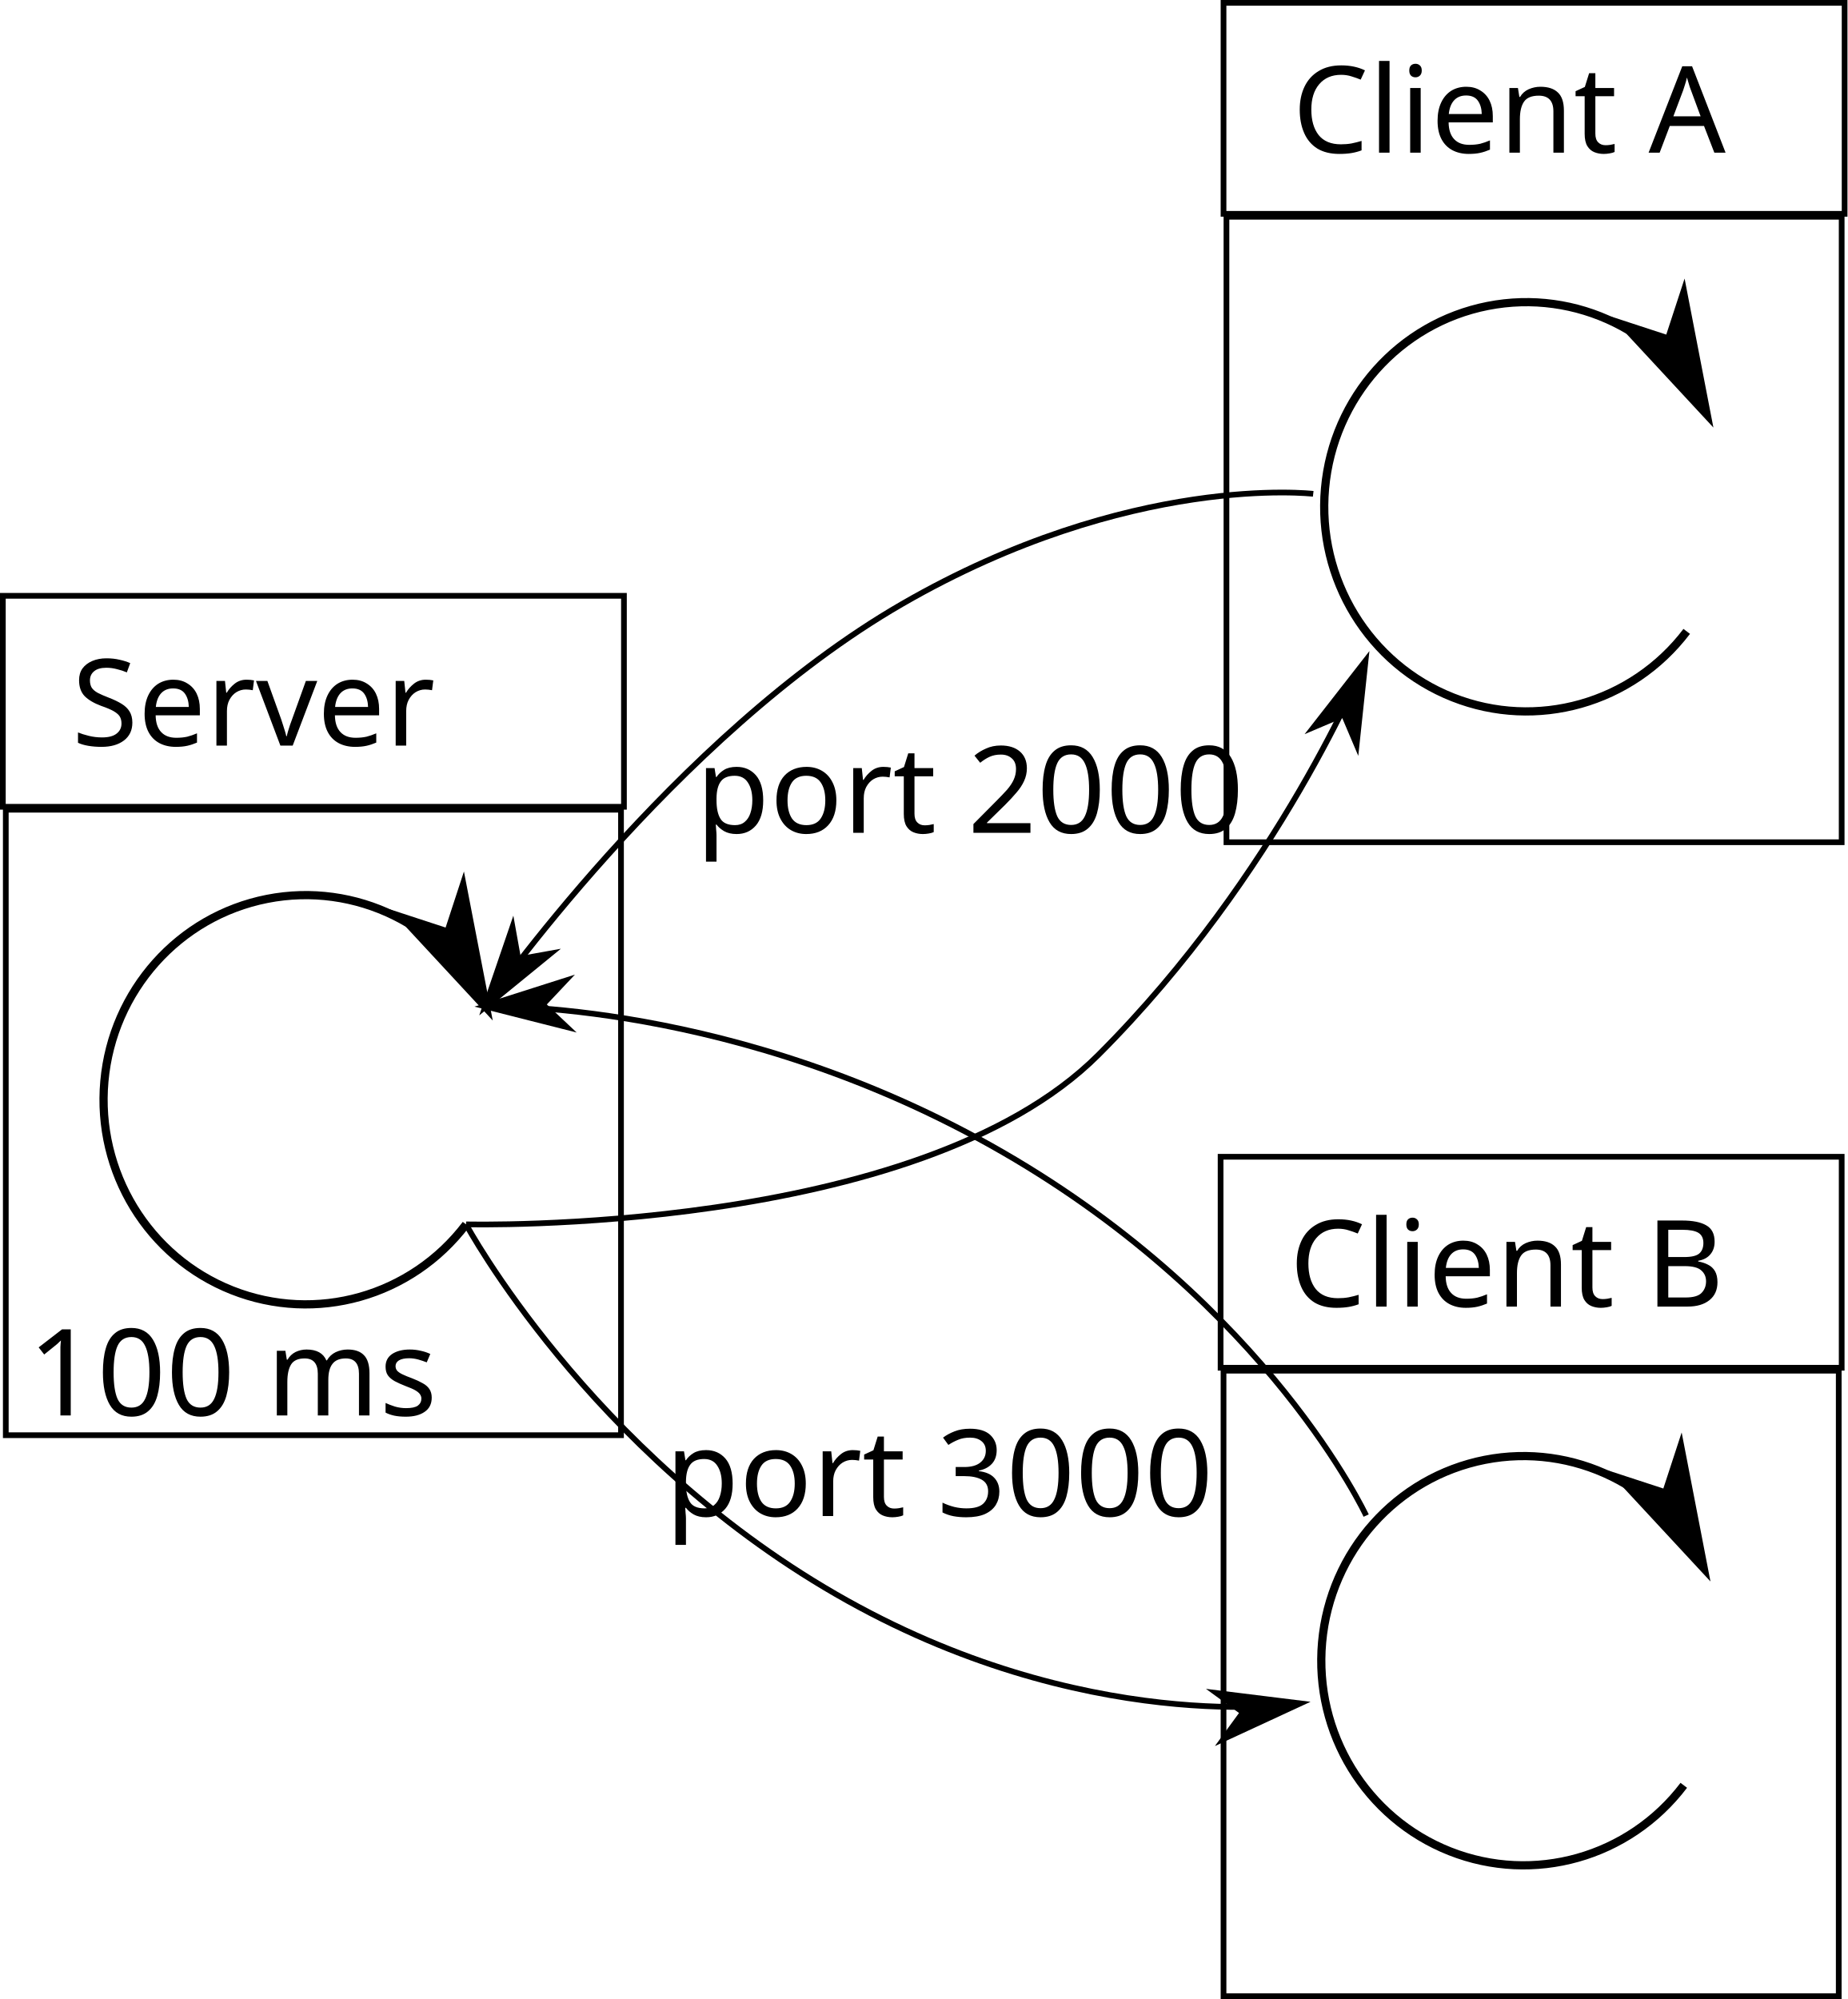
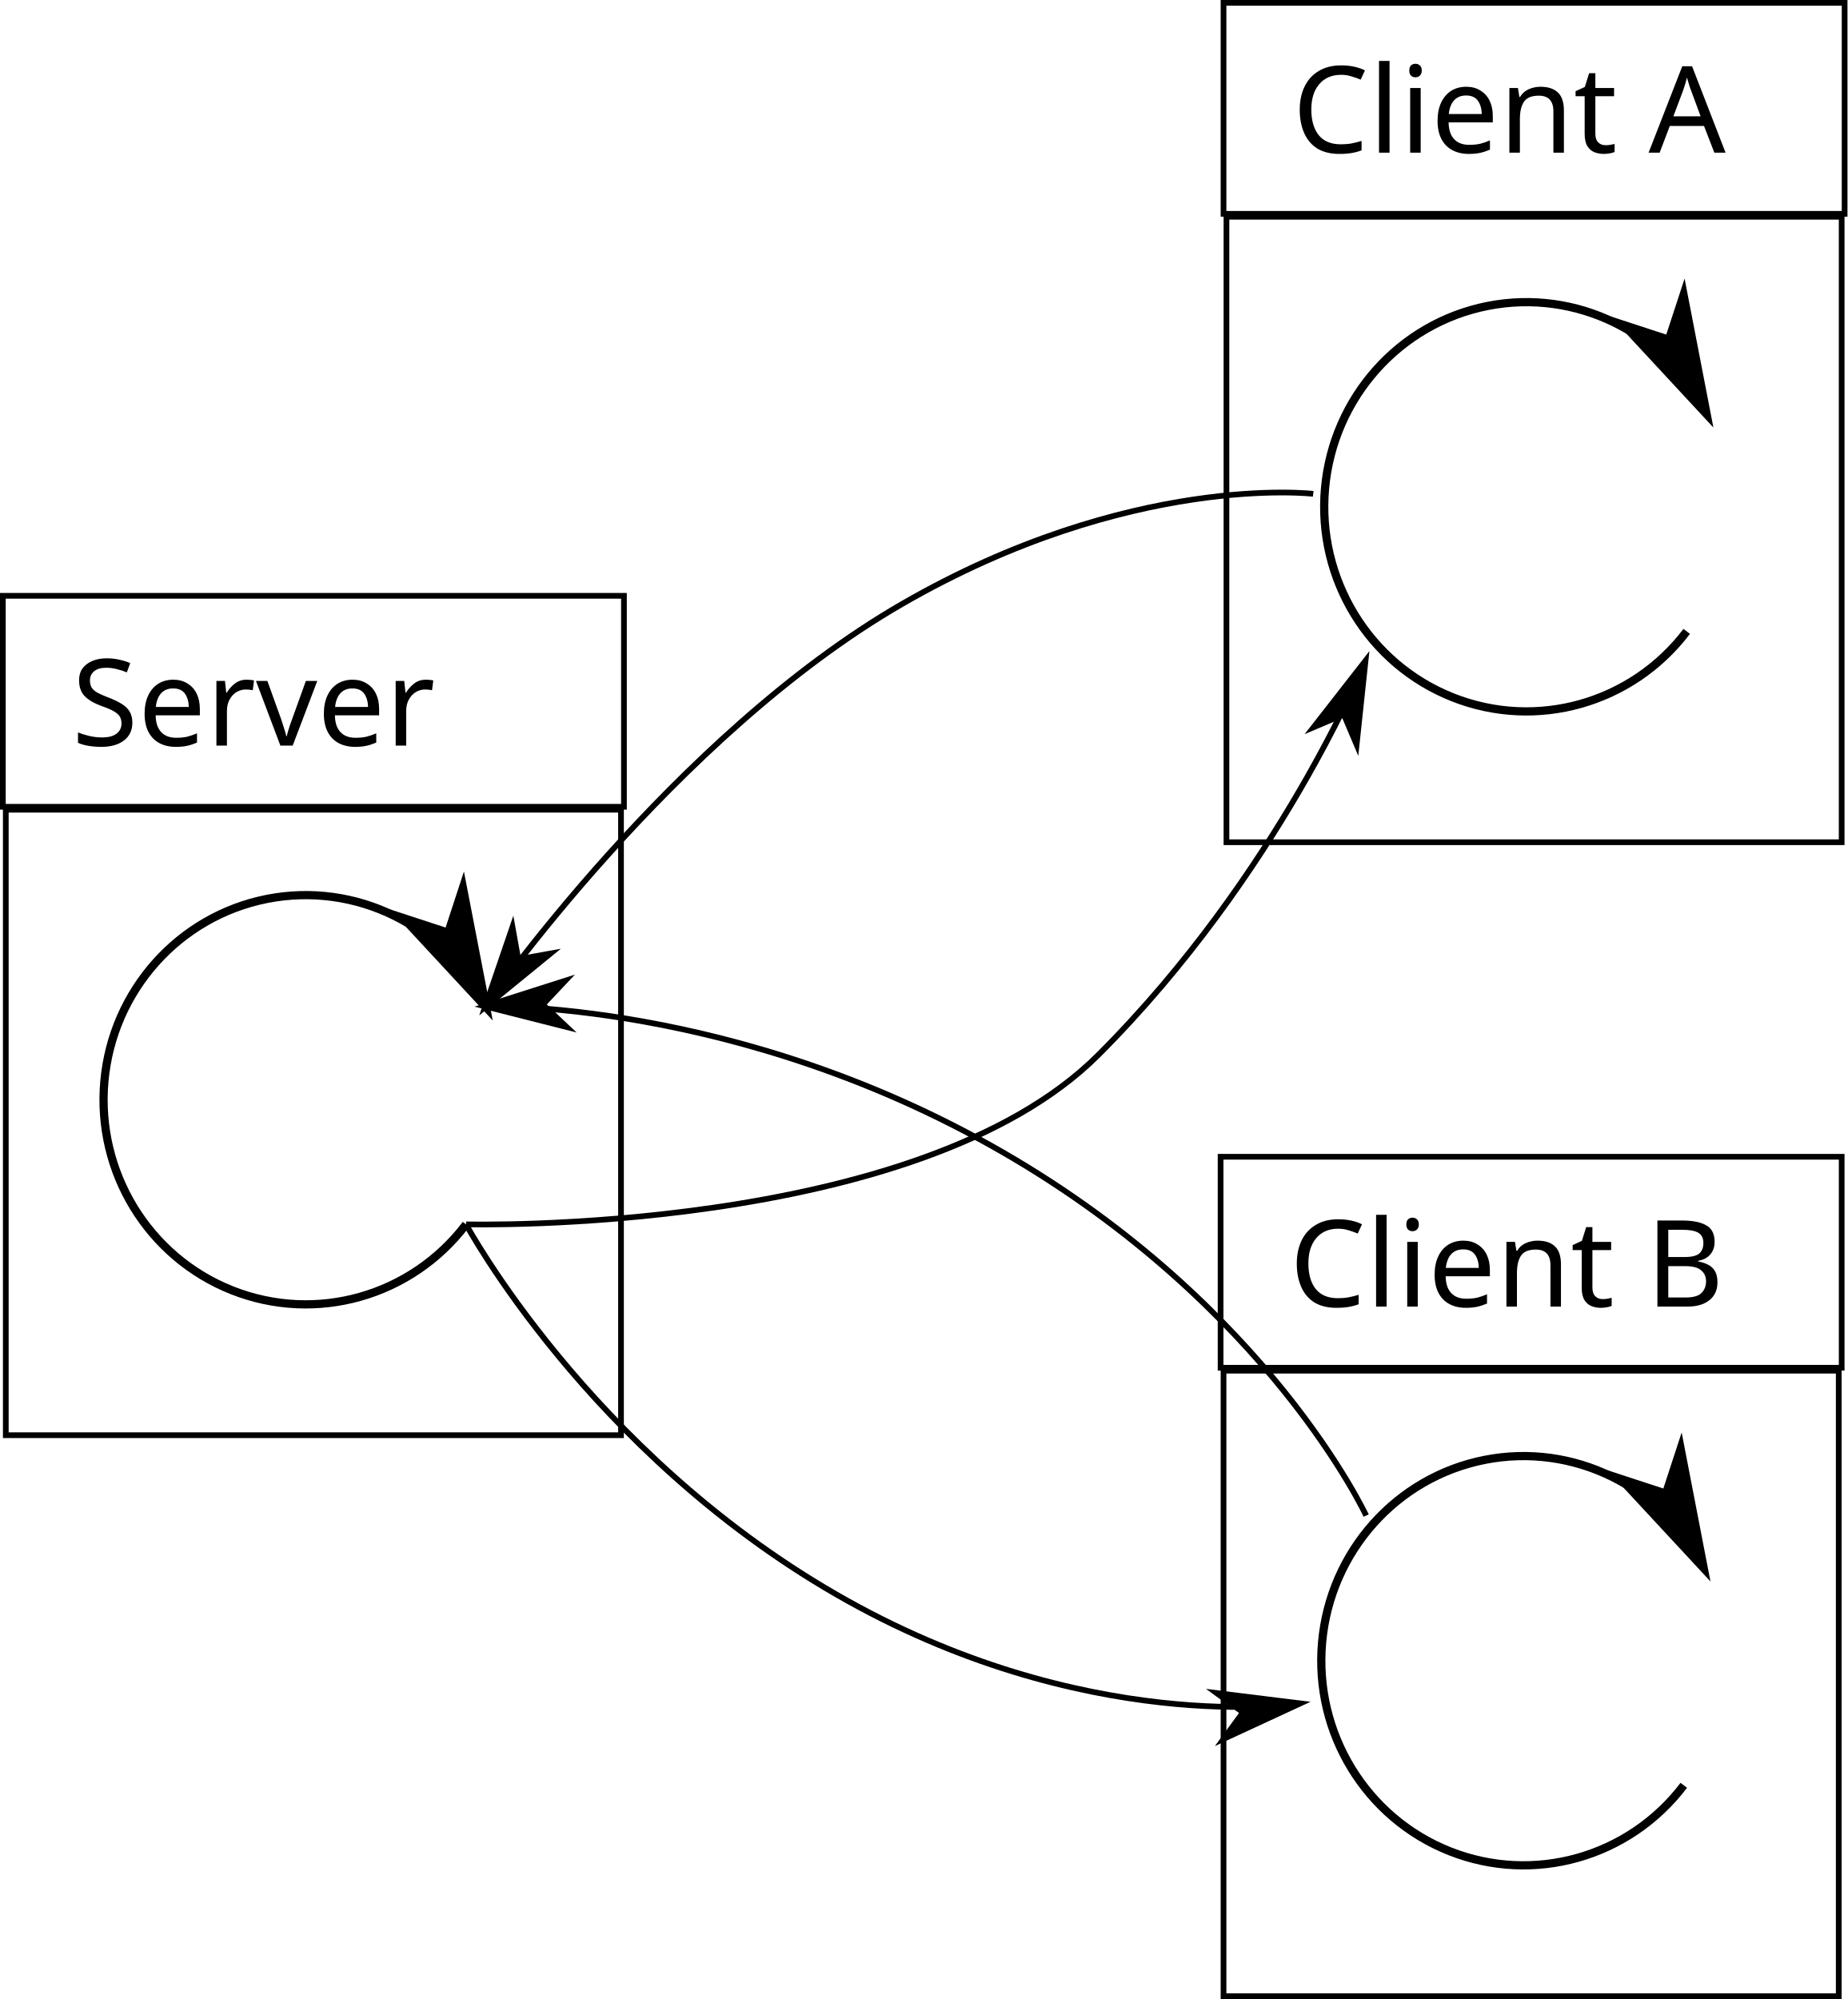
<svg xmlns="http://www.w3.org/2000/svg" width="161.998mm" height="175.297mm" viewBox="0 0 161.998 175.297" version="1.1" id="svg8">
  <defs id="defs2">
    <marker orient="auto" refY="0" refX="0" id="marker1674" style="overflow:visible">
      <path id="path1672" d="M 0,0 5,-5 -12.5,0 5,5 Z" style="fill:#000000;fill-opacity:1;fill-rule:evenodd;stroke:#000000;stroke-width:1pt;stroke-opacity:1" transform="matrix(-0.8,0,0,-0.8,-10,0)" />
    </marker>
    <marker orient="auto" refY="0" refX="0" id="marker1614" style="overflow:visible">
      <path id="path1612" d="M 0,0 5,-5 -12.5,0 5,5 Z" style="fill:#000000;fill-opacity:1;fill-rule:evenodd;stroke:#000000;stroke-width:1pt;stroke-opacity:1" transform="matrix(-0.8,0,0,-0.8,-10,0)" />
    </marker>
    <marker style="overflow:visible" id="marker1560" refX="0" refY="0" orient="auto">
      <path transform="matrix(-0.8,0,0,-0.8,-10,0)" style="fill:#000000;fill-opacity:1;fill-rule:evenodd;stroke:#000000;stroke-width:1pt;stroke-opacity:1" d="M 0,0 5,-5 -12.5,0 5,5 Z" id="path1558" />
    </marker>
    <marker orient="auto" refY="0" refX="0" id="marker1443" style="overflow:visible">
      <path id="path1441" d="M 0,0 5,-5 -12.5,0 5,5 Z" style="fill:#000000;fill-opacity:1;fill-rule:evenodd;stroke:#000000;stroke-width:1pt;stroke-opacity:1" transform="matrix(-0.8,0,0,-0.8,-10,0)" />
    </marker>
    <marker orient="auto" refY="0" refX="0" id="Arrow1Lend" style="overflow:visible">
      <path id="path838" d="M 0,0 5,-5 -12.5,0 5,5 Z" style="fill:#000000;fill-opacity:1;fill-rule:evenodd;stroke:#000000;stroke-width:1pt;stroke-opacity:1" transform="matrix(-0.8,0,0,-0.8,-10,0)" />
    </marker>
    <marker style="overflow:visible" id="Arrow1Lend-6" refX="0" refY="0" orient="auto">
      <path transform="matrix(-0.8,0,0,-0.8,-10,0)" style="fill:#000000;fill-opacity:1;fill-rule:evenodd;stroke:#000000;stroke-width:1pt;stroke-opacity:1" d="M 0,0 5,-5 -12.5,0 5,5 Z" id="path838-7" />
    </marker>
    <marker style="overflow:visible" id="Arrow1Lend-9" refX="0" refY="0" orient="auto">
      <path transform="matrix(-0.8,0,0,-0.8,-10,0)" style="fill:#000000;fill-opacity:1;fill-rule:evenodd;stroke:#000000;stroke-width:1pt;stroke-opacity:1" d="M 0,0 5,-5 -12.5,0 5,5 Z" id="path838-1" />
    </marker>
    <marker style="overflow:visible" id="marker1443-2" refX="0" refY="0" orient="auto">
      <path transform="matrix(-0.8,0,0,-0.8,-10,0)" style="fill:#000000;fill-opacity:1;fill-rule:evenodd;stroke:#000000;stroke-width:1pt;stroke-opacity:1" d="M 0,0 5,-5 -12.5,0 5,5 Z" id="path1441-6" />
    </marker>
  </defs>
  <g id="layer1" transform="translate(-5.077567,-18.18899)">
    <path style="fill:none;fill-opacity:0.383;stroke:#000000;stroke-width:0.72;stroke-miterlimit:4;stroke-dasharray:none;stroke-opacity:1;marker-end:url(#Arrow1Lend)" id="path833" d="m 152.98,73.557 a 17.726,17.944 0 0 1 -20.512,5.786 17.726,17.944 0 0 1 -11.203,-18.33 17.726,17.944 0 0 1 14.271,-15.997 17.726,17.944 0 0 1 19.152,9.42" />
    <text xml:space="preserve" style="font-style:normal;font-weight:normal;font-size:10.583px;line-height:1.25;font-family:sans-serif;fill:#000000;fill-opacity:1;stroke:none;stroke-width:0.265" x="118.406" y="31.578" id="text1113">
      <tspan id="tspan1111" x="118.406" y="31.578" style="stroke-width:0.265">Client A</tspan>
    </text>
    <rect style="fill:none;fill-opacity:0.383;stroke:#000000;stroke-width:0.5;stroke-miterlimit:4;stroke-dasharray:none;stroke-opacity:1" id="rect1115" width="54.461" height="18.501" x="112.364" y="18.439" />
    <rect y="37.197" x="112.621" height="54.849" width="53.946" id="rect1115-3" style="fill:none;fill-opacity:0.383;stroke:#000000;stroke-width:0.5;stroke-miterlimit:4;stroke-dasharray:none;stroke-opacity:1" />
    <path d="m 152.723,174.747 a 17.726,17.944 0 0 1 -20.512,5.786 17.726,17.944 0 0 1 -11.203,-18.33 17.726,17.944 0 0 1 14.271,-15.997 17.726,17.944 0 0 1 19.152,9.42" id="path833-5" style="fill:none;fill-opacity:0.383;stroke:#000000;stroke-width:0.72;stroke-miterlimit:4;stroke-dasharray:none;stroke-opacity:1;marker-end:url(#Arrow1Lend-6)" />
    <text id="text1113-3" y="132.768" x="118.149" style="font-style:normal;font-weight:normal;font-size:10.583px;line-height:1.25;font-family:sans-serif;fill:#000000;fill-opacity:1;stroke:none;stroke-width:0.265" xml:space="preserve">
      <tspan style="stroke-width:0.265" y="132.768" x="118.149" id="tspan1111-5">Client B</tspan>
    </text>
    <rect y="119.629" x="112.107" height="18.501" width="54.461" id="rect1115-6" style="fill:none;fill-opacity:0.383;stroke:#000000;stroke-width:0.5;stroke-miterlimit:4;stroke-dasharray:none;stroke-opacity:1" />
    <rect style="fill:none;fill-opacity:0.383;stroke:#000000;stroke-width:0.5;stroke-miterlimit:4;stroke-dasharray:none;stroke-opacity:1" id="rect1115-3-2" width="53.946" height="54.849" x="112.364" y="138.387" />
    <path d="M 45.944,125.555 A 17.726,17.944 0 0 1 25.432,131.341 17.726,17.944 0 0 1 14.23,113.011 17.726,17.944 0 0 1 28.501,97.014 17.726,17.944 0 0 1 47.653,106.434" id="path833-2" style="fill:none;fill-opacity:0.383;stroke:#000000;stroke-width:0.72;stroke-miterlimit:4;stroke-dasharray:none;stroke-opacity:1;marker-end:url(#Arrow1Lend-9)" />
    <text id="text1113-7" y="83.576" x="11.37" style="font-style:normal;font-weight:normal;font-size:10.583px;line-height:1.25;font-family:sans-serif;fill:#000000;fill-opacity:1;stroke:none;stroke-width:0.265" xml:space="preserve">
      <tspan style="stroke-width:0.265" y="83.576" x="11.37" id="tspan1111-0">Server</tspan>
    </text>
    <rect y="70.437" x="5.328" height="18.501" width="54.461" id="rect1115-9" style="fill:none;fill-opacity:0.383;stroke:#000000;stroke-width:0.5;stroke-miterlimit:4;stroke-dasharray:none;stroke-opacity:1" />
    <rect style="fill:none;fill-opacity:0.383;stroke:#000000;stroke-width:0.5;stroke-miterlimit:4;stroke-dasharray:none;stroke-opacity:1" id="rect1115-3-3" width="53.946" height="54.849" x="5.585" y="89.196" />
    <path style="fill:none;stroke:#000000;stroke-width:0.5;stroke-linecap:butt;stroke-linejoin:miter;stroke-miterlimit:4;stroke-dasharray:none;stroke-opacity:1;marker-end:url(#marker1443)" d="m 120.228,61.495 c 0,0 -16.038,-1.895 -36.054,9.661 -20.016,11.556 -36.52,35.278 -36.52,35.278" id="path1439" />
    <path style="fill:none;stroke:#000000;stroke-width:0.5;stroke-linecap:butt;stroke-linejoin:miter;stroke-miterlimit:4;stroke-dasharray:none;stroke-opacity:1;marker-end:url(#marker1560)" d="m 124.872,151.094 c 0,0 -8.531,-18.39 -31.858,-31.858 C 69.687,105.767 47.653,106.434 47.653,106.434" id="path1556" />
    <path style="fill:none;stroke:#000000;stroke-width:0.5;stroke-linecap:butt;stroke-linejoin:miter;stroke-miterlimit:4;stroke-dasharray:none;stroke-opacity:1;marker-end:url(#marker1614)" d="m 45.944,125.555 c 0,0 39.57,1.016 55.441,-14.855 15.871,-15.871 23.408,-34.518 23.408,-34.518" id="path1610" />
    <path style="fill:none;stroke:#000000;stroke-width:0.5;stroke-linecap:butt;stroke-linejoin:miter;stroke-miterlimit:4;stroke-dasharray:none;stroke-opacity:1;marker-end:url(#marker1674)" d="m 45.944,125.555 c 0,0 10.701,19.885 32.432,32.432 21.731,12.546 40.66,9.586 40.66,9.586" id="path1670" />
-     <text id="text1006" y="91.221" x="66.077" style="font-style:normal;font-weight:normal;font-size:10.583px;line-height:1.25;font-family:sans-serif;fill:#000000;fill-opacity:1;stroke:none;stroke-width:0.265" xml:space="preserve">
-       <tspan style="stroke-width:0.265" y="91.221" x="66.077" id="tspan1004">port 2000</tspan>
-     </text>
-     <text xml:space="preserve" style="font-style:normal;font-weight:normal;font-size:10.583px;line-height:1.25;font-family:sans-serif;fill:#000000;fill-opacity:1;stroke:none;stroke-width:0.265" x="63.399" y="151.132" id="text1006-3">
-       <tspan id="tspan1004-6" x="63.399" y="151.132" style="stroke-width:0.265">port 3000</tspan>
-     </text>
-     <text id="text1006-3-3" y="142.312" x="7.53" style="font-style:normal;font-weight:normal;font-size:10.583px;line-height:1.25;font-family:sans-serif;fill:#000000;fill-opacity:1;stroke:none;stroke-width:0.265" xml:space="preserve">
-       <tspan style="stroke-width:0.265" y="142.312" x="7.53" id="tspan1004-6-6">100 ms</tspan>
-     </text>
  </g>
</svg>
